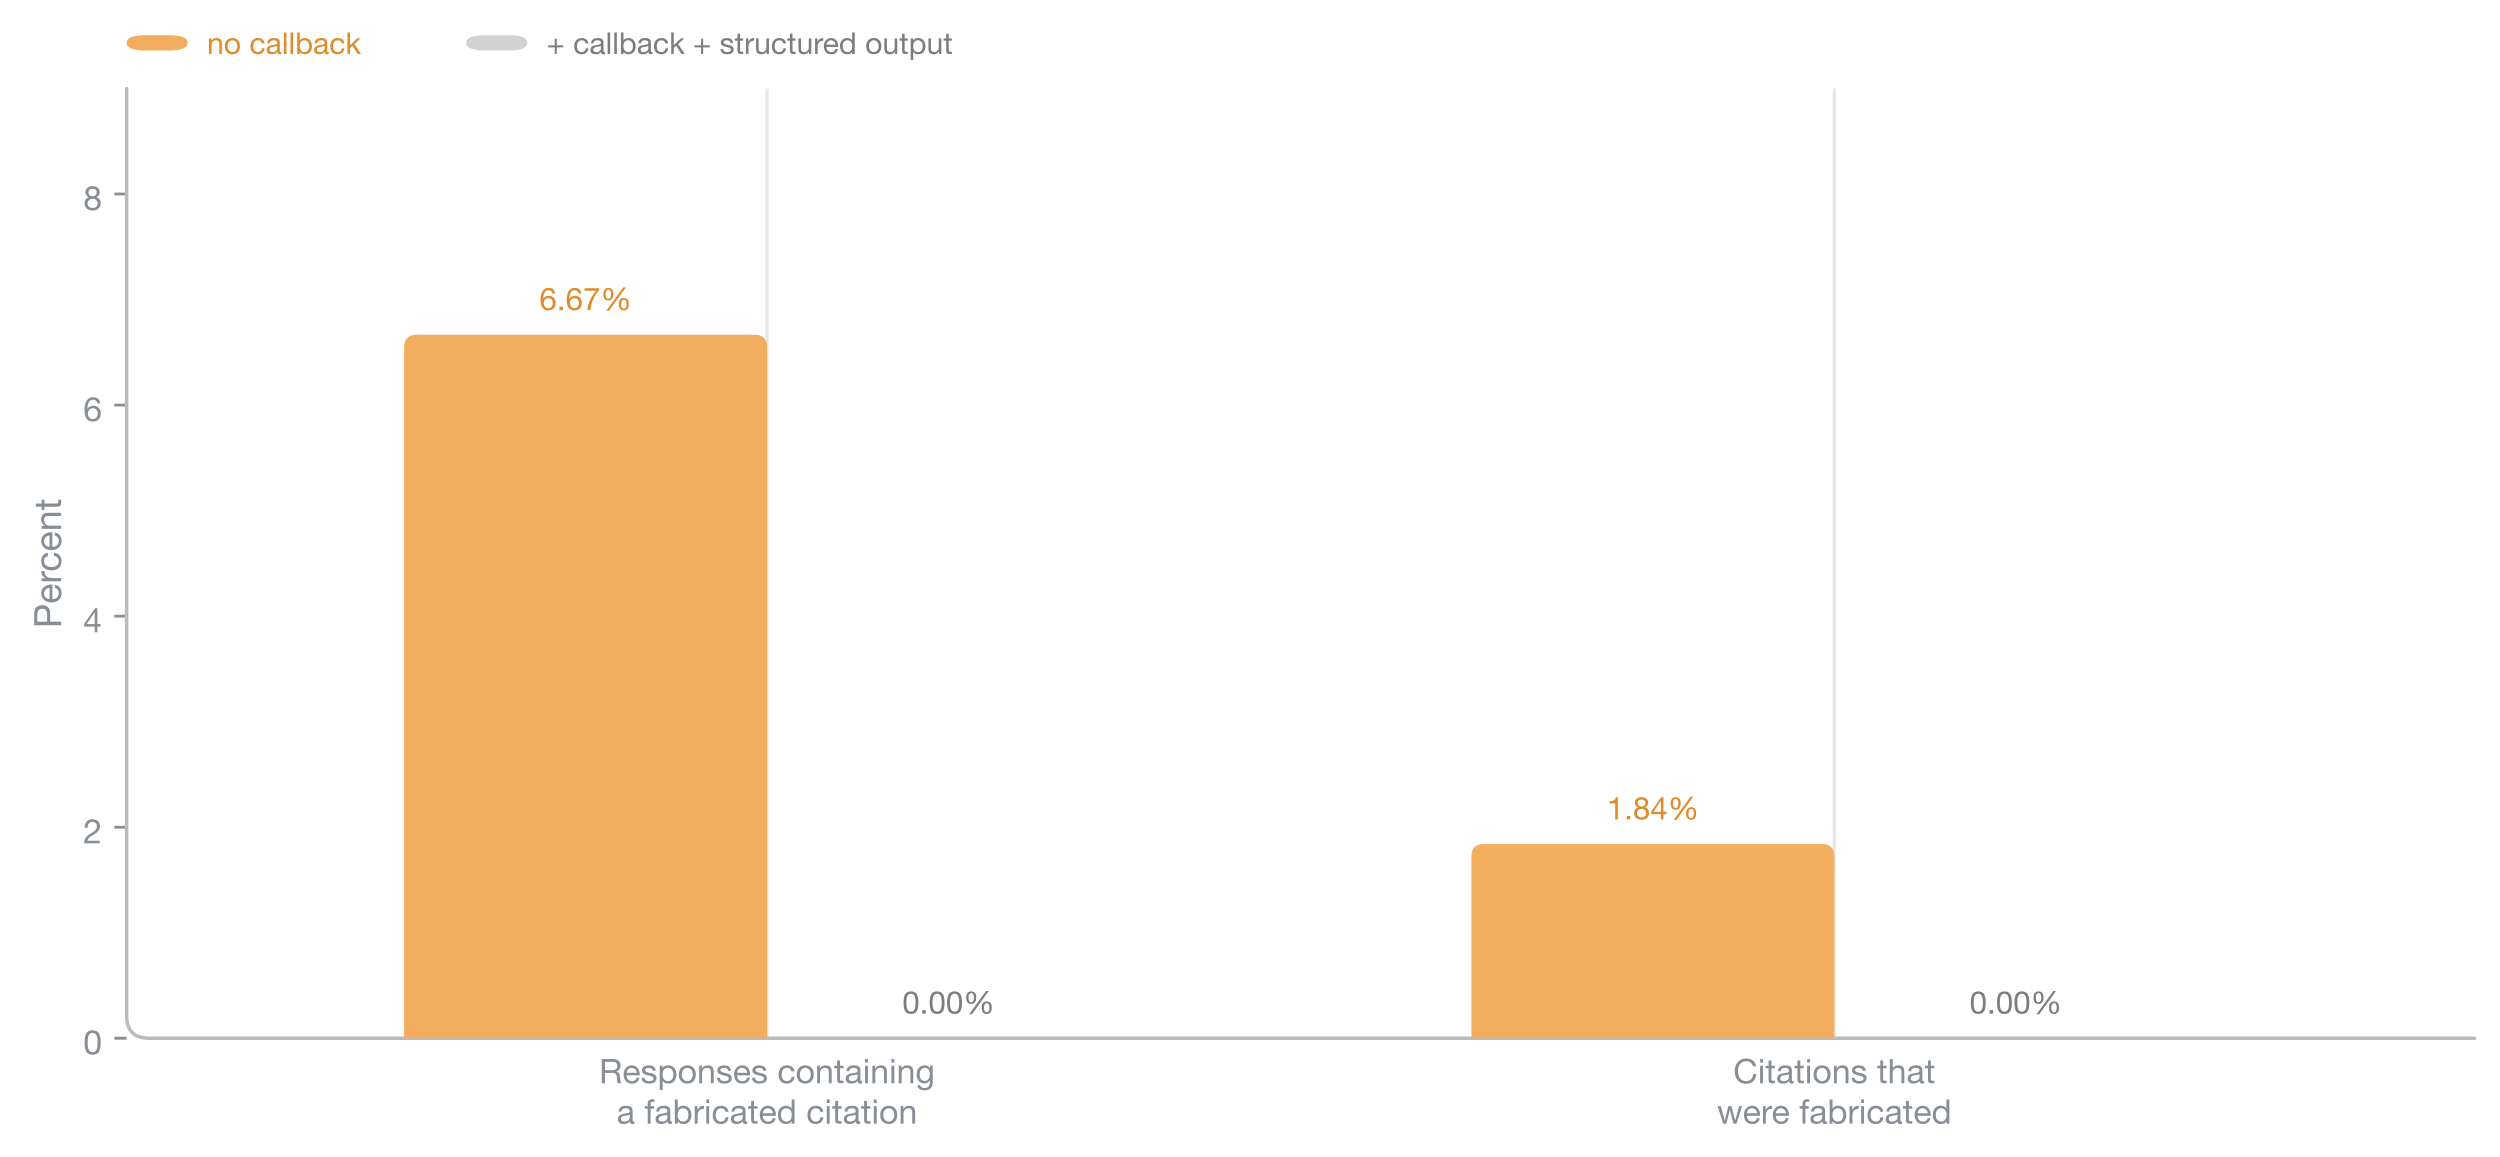
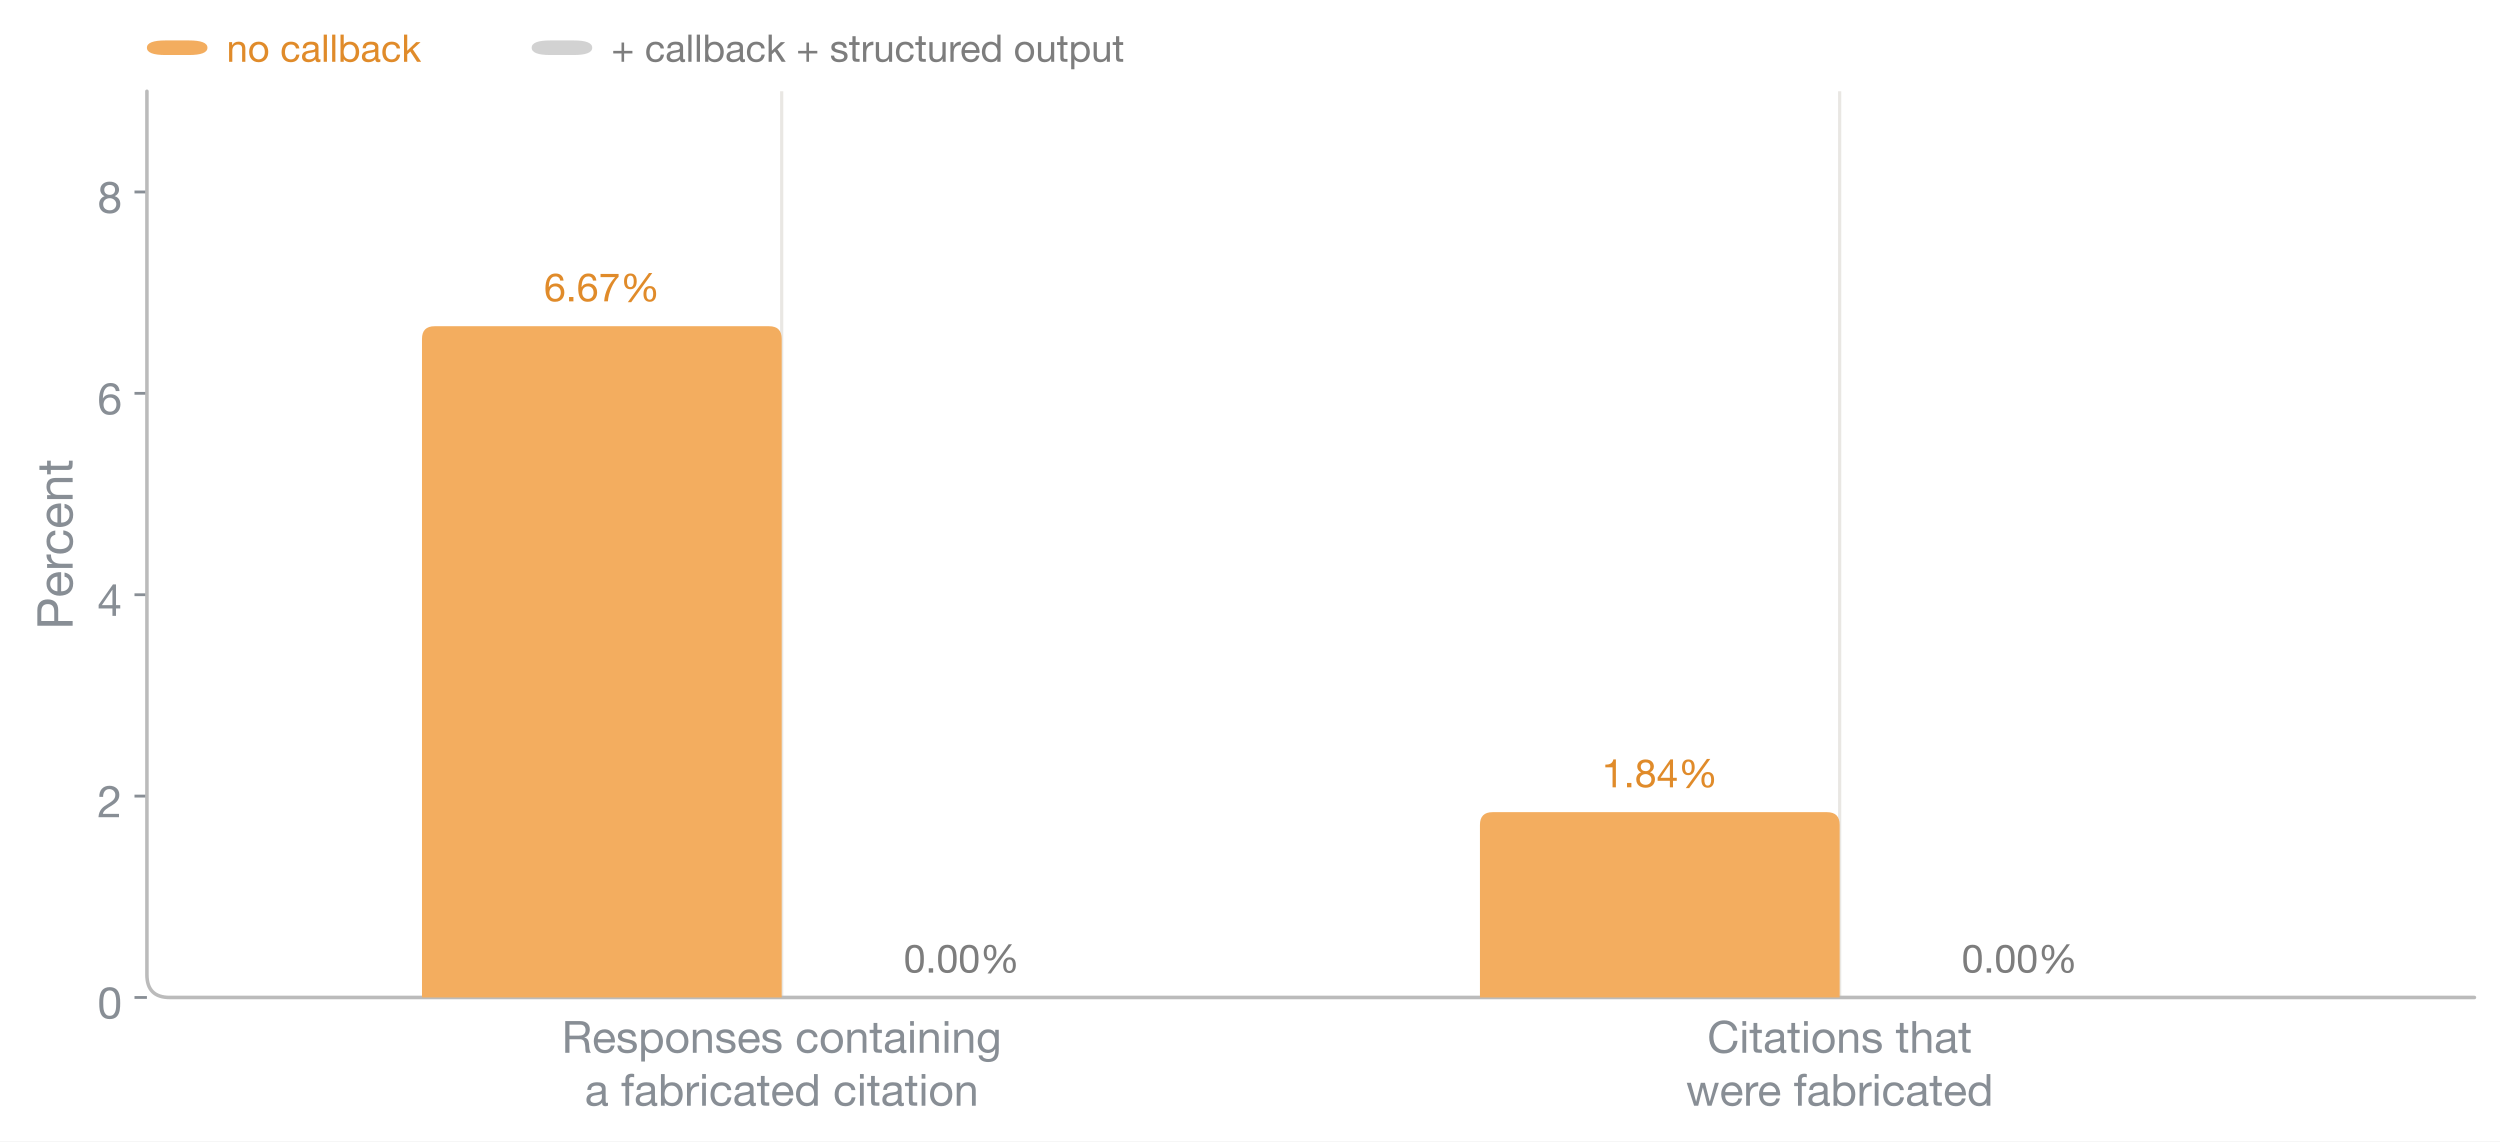
- <svg xmlns="http://www.w3.org/2000/svg" xmlns:xlink="http://www.w3.org/1999/xlink" width="711.578pt" height="329.221pt" viewBox="0 0 711.578 329.221" version="1.1">
+ <svg xmlns="http://www.w3.org/2000/svg" xmlns:xlink="http://www.w3.org/1999/xlink" width="704.064pt" height="321.44pt" viewBox="0 0 704.064 321.44" version="1.1">
  <defs>
    <style type="text/css">*{stroke-linejoin: round; stroke-linecap: butt}</style>
  </defs>
  <g id="figure_1">
    <g id="patch_1">
-       <path d="M 0 329.221  L 711.578 329.221  L 711.578 0  L 0 0  z " style="fill: #ffffff" />
+       <path d="M 0 321.44  L 704.064 321.44  L 704.064 0  L 0 0  z " style="fill: #ffffff" />
    </g>
    <g id="axes_1">
      <g id="patch_2">
-         <path d="M 36.043 295.513  L 704.378 295.513  L 704.378 25.185  L 36.043 25.185  z " style="fill: #ffffff" />
+         <path d="M 41.376 280.915  L 696.864 280.915  L 696.864 25.706  L 41.376 25.706  z " style="fill: #ffffff" />
      </g>
      <g id="matplotlib.axis_1">
        <g id="xtick_1">
          <g id="line2d_1">
-             <path d="M 218.316 295.513  L 218.316 25.185  " clip-path="url(#p9d0239d6a4)" style="fill: none; stroke: #e9e7e3; stroke-width: 0.9; stroke-linecap: square" />
+             <path d="M 220.145 280.915  L 220.145 25.706  " clip-path="url(#p38c1199df5)" style="fill: none; stroke: #e9e7e3; stroke-width: 0.9; stroke-linecap: square" />
          </g>
          <g id="line2d_2" />
          <g id="text_1">
-             <g style="fill: #888e95" transform="translate(170.5403 308.328) scale(0.096429 -0.096429)">
+             <g style="fill: #888e95" transform="translate(158.2137 296.4899) scale(0.125 -0.125)">
              <defs>
                <path id="HelveticaNeue-39" d="M 499 4570  L 499 0  L 1107 0  L 1107 1952  L 2592 1952  Q 2816 1952 2950 1885  Q 3085 1818 3168 1706  Q 3251 1594 3289 1443  Q 3328 1293 3354 1126  Q 3386 960 3392 787  Q 3398 614 3404 464  Q 3411 314 3433 192  Q 3456 70 3520 0  L 4198 0  Q 4102 115 4054 265  Q 4006 416 3980 582  Q 3955 749 3948 921  Q 3942 1094 3930 1261  Q 3910 1427 3875 1580  Q 3840 1734 3766 1859  Q 3693 1984 3568 2073  Q 3443 2163 3245 2202  L 3245 2214  Q 3661 2330 3849 2643  Q 4038 2957 4038 3373  Q 4038 3930 3670 4250  Q 3302 4570 2650 4570  L 499 4570  z M 2374 2464  L 1107 2464  L 1107 4058  L 2618 4058  Q 3046 4058 3238 3840  Q 3430 3622 3430 3277  Q 3430 3027 3344 2870  Q 3258 2714 3114 2621  Q 2970 2528 2778 2496  Q 2586 2464 2374 2464  z " transform="scale(0.015625)" />
                <path id="HelveticaNeue-4c" d="M 2707 1971  L 806 1971  Q 819 2163 889 2332  Q 960 2502 1081 2630  Q 1203 2758 1372 2832  Q 1542 2906 1754 2906  Q 1958 2906 2128 2832  Q 2298 2758 2422 2633  Q 2547 2509 2620 2336  Q 2694 2163 2707 1971  z M 3232 1050  L 2694 1050  Q 2624 723 2403 563  Q 2182 403 1837 403  Q 1568 403 1369 492  Q 1171 582 1043 732  Q 915 883 857 1078  Q 800 1274 806 1491  L 3283 1491  Q 3296 1792 3229 2125  Q 3162 2458 2986 2739  Q 2810 3021 2518 3203  Q 2227 3386 1786 3386  Q 1446 3386 1161 3258  Q 877 3130 669 2899  Q 461 2669 345 2355  Q 230 2042 230 1664  Q 243 1286 342 966  Q 442 646 640 416  Q 838 186 1129 58  Q 1421 -70 1818 -70  Q 2381 -70 2752 211  Q 3123 493 3232 1050  z " transform="scale(0.015625)" />
                <path id="HelveticaNeue-5a" d="M 742 1043  L 198 1043  Q 211 736 326 521  Q 442 307 634 176  Q 826 45 1075 -12  Q 1325 -70 1600 -70  Q 1850 -70 2102 -22  Q 2355 26 2556 147  Q 2758 269 2883 467  Q 3008 666 3008 966  Q 3008 1203 2915 1363  Q 2822 1523 2672 1628  Q 2522 1734 2326 1798  Q 2131 1862 1926 1907  Q 1734 1952 1542 1993  Q 1350 2035 1196 2096  Q 1043 2157 944 2249  Q 845 2342 845 2483  Q 845 2611 909 2691  Q 973 2771 1075 2819  Q 1178 2867 1302 2886  Q 1427 2906 1549 2906  Q 1683 2906 1814 2877  Q 1946 2848 2054 2784  Q 2163 2720 2233 2614  Q 2304 2509 2317 2349  L 2861 2349  Q 2842 2650 2733 2851  Q 2624 3053 2441 3171  Q 2259 3290 2022 3338  Q 1786 3386 1504 3386  Q 1286 3386 1065 3331  Q 845 3277 669 3165  Q 493 3053 381 2873  Q 269 2694 269 2445  Q 269 2125 429 1945  Q 589 1766 829 1667  Q 1069 1568 1350 1513  Q 1632 1459 1872 1392  Q 2112 1325 2272 1216  Q 2432 1107 2432 896  Q 2432 742 2355 643  Q 2278 544 2160 493  Q 2042 442 1901 422  Q 1760 403 1632 403  Q 1466 403 1309 435  Q 1152 467 1027 540  Q 902 614 825 739  Q 749 864 742 1043  z " transform="scale(0.015625)" />
                <path id="HelveticaNeue-57" d="M 429 3309  L 429 -1261  L 973 -1261  L 973 442  L 986 442  Q 1075 294 1206 195  Q 1338 96 1485 38  Q 1632 -19 1782 -44  Q 1933 -70 2054 -70  Q 2432 -70 2717 64  Q 3002 198 3190 432  Q 3379 666 3472 979  Q 3565 1293 3565 1645  Q 3565 1997 3469 2310  Q 3373 2624 3184 2864  Q 2995 3104 2710 3245  Q 2426 3386 2042 3386  Q 1696 3386 1408 3261  Q 1120 3136 986 2861  L 973 2861  L 973 3309  L 429 3309  z M 2989 1683  Q 2989 1440 2937 1209  Q 2886 979 2771 800  Q 2656 621 2467 512  Q 2278 403 1997 403  Q 1715 403 1516 508  Q 1318 614 1193 787  Q 1069 960 1011 1187  Q 954 1414 954 1658  Q 954 1888 1008 2112  Q 1062 2336 1184 2512  Q 1306 2688 1498 2797  Q 1690 2906 1965 2906  Q 2227 2906 2422 2803  Q 2618 2701 2742 2528  Q 2867 2355 2928 2134  Q 2989 1914 2989 1683  z " transform="scale(0.015625)" />
                <path id="HelveticaNeue-56" d="M 806 1651  Q 806 1952 886 2185  Q 966 2419 1107 2579  Q 1248 2739 1437 2822  Q 1626 2906 1837 2906  Q 2048 2906 2237 2822  Q 2426 2739 2566 2579  Q 2707 2419 2787 2185  Q 2867 1952 2867 1651  Q 2867 1350 2787 1116  Q 2707 883 2566 726  Q 2426 570 2237 486  Q 2048 403 1837 403  Q 1626 403 1437 486  Q 1248 570 1107 726  Q 966 883 886 1116  Q 806 1350 806 1651  z M 230 1651  Q 230 1286 332 972  Q 435 659 640 425  Q 845 192 1145 61  Q 1446 -70 1837 -70  Q 2234 -70 2531 61  Q 2829 192 3033 425  Q 3238 659 3340 972  Q 3443 1286 3443 1651  Q 3443 2016 3340 2333  Q 3238 2650 3033 2883  Q 2829 3117 2531 3251  Q 2234 3386 1837 3386  Q 1446 3386 1145 3251  Q 845 3117 640 2883  Q 435 2650 332 2333  Q 230 2016 230 1651  z " transform="scale(0.015625)" />
                <path id="HelveticaNeue-55" d="M 410 3309  L 410 0  L 954 0  L 954 1869  Q 954 2093 1014 2281  Q 1075 2470 1196 2611  Q 1318 2752 1500 2829  Q 1683 2906 1933 2906  Q 2246 2906 2425 2726  Q 2605 2547 2605 2240  L 2605 0  L 3149 0  L 3149 2176  Q 3149 2445 3094 2665  Q 3040 2886 2905 3046  Q 2771 3206 2553 3296  Q 2336 3386 2010 3386  Q 1274 3386 934 2784  L 922 2784  L 922 3309  L 410 3309  z " transform="scale(0.015625)" />
                <path id="HelveticaNeue-3" transform="scale(0.015625)" />
                <path id="HelveticaNeue-4a" d="M 2656 2246  L 3219 2246  Q 3187 2541 3065 2755  Q 2944 2970 2755 3110  Q 2566 3251 2320 3318  Q 2074 3386 1792 3386  Q 1402 3386 1107 3248  Q 813 3110 617 2870  Q 422 2630 326 2307  Q 230 1984 230 1613  Q 230 1242 329 931  Q 429 621 624 397  Q 819 173 1110 51  Q 1402 -70 1779 -70  Q 2413 -70 2781 262  Q 3149 595 3238 1210  L 2682 1210  Q 2630 826 2403 614  Q 2176 403 1773 403  Q 1517 403 1331 505  Q 1146 608 1030 777  Q 915 947 860 1164  Q 806 1382 806 1613  Q 806 1862 857 2096  Q 909 2330 1027 2509  Q 1146 2688 1344 2797  Q 1542 2906 1837 2906  Q 2182 2906 2387 2733  Q 2592 2560 2656 2246  z " transform="scale(0.015625)" />
                <path id="HelveticaNeue-5b" d="M 1165 3309  L 1165 4301  L 621 4301  L 621 3309  L 58 3309  L 58 2829  L 621 2829  L 621 723  Q 621 493 665 352  Q 710 211 803 134  Q 896 58 1046 29  Q 1197 0 1408 0  L 1824 0  L 1824 480  L 1574 480  Q 1446 480 1366 489  Q 1286 499 1241 531  Q 1197 563 1181 620  Q 1165 678 1165 774  L 1165 2829  L 1824 2829  L 1824 3309  L 1165 3309  z " transform="scale(0.015625)" />
                <path id="HelveticaNeue-48" d="M 3341 13  Q 3200 -70 2950 -70  Q 2739 -70 2614 48  Q 2490 166 2490 435  Q 2266 166 1968 48  Q 1670 -70 1325 -70  Q 1101 -70 899 -19  Q 698 32 550 141  Q 403 250 316 426  Q 230 602 230 851  Q 230 1133 326 1312  Q 422 1491 579 1603  Q 736 1715 937 1772  Q 1139 1830 1350 1869  Q 1574 1914 1776 1936  Q 1978 1958 2131 2000  Q 2285 2042 2374 2122  Q 2464 2202 2464 2355  Q 2464 2534 2397 2643  Q 2330 2752 2224 2809  Q 2118 2867 1987 2886  Q 1856 2906 1728 2906  Q 1382 2906 1152 2774  Q 922 2643 902 2278  L 358 2278  Q 371 2586 486 2797  Q 602 3008 794 3139  Q 986 3270 1232 3328  Q 1478 3386 1760 3386  Q 1984 3386 2205 3354  Q 2426 3322 2605 3222  Q 2784 3123 2893 2944  Q 3002 2765 3002 2477  L 3002 774  Q 3002 582 3024 492  Q 3046 403 3174 403  Q 3245 403 3341 435  L 3341 13  z M 2458 1709  Q 2355 1632 2188 1597  Q 2022 1562 1840 1539  Q 1658 1517 1472 1488  Q 1286 1459 1139 1395  Q 992 1331 899 1212  Q 806 1094 806 890  Q 806 755 860 662  Q 915 570 1001 512  Q 1088 454 1203 428  Q 1318 403 1446 403  Q 1715 403 1907 476  Q 2099 550 2220 662  Q 2342 774 2400 905  Q 2458 1037 2458 1152  L 2458 1709  z " transform="scale(0.015625)" />
                <path id="HelveticaNeue-50" d="M 986 3904  L 986 4570  L 442 4570  L 442 3904  L 986 3904  z M 442 3309  L 442 0  L 986 0  L 986 3309  L 442 3309  z " transform="scale(0.015625)" />
                <path id="HelveticaNeue-4e" d="M 3264 282  L 3264 3309  L 2752 3309  L 2752 2835  L 2746 2835  Q 2598 3110 2336 3248  Q 2074 3386 1760 3386  Q 1331 3386 1036 3222  Q 742 3059 563 2806  Q 384 2554 307 2243  Q 230 1933 230 1638  Q 230 1299 323 995  Q 416 691 601 464  Q 787 237 1062 102  Q 1338 -32 1709 -32  Q 2029 -32 2313 112  Q 2598 256 2739 563  L 2752 563  L 2752 346  Q 2752 70 2697 -160  Q 2643 -390 2521 -553  Q 2400 -717 2214 -809  Q 2029 -902 1760 -902  Q 1626 -902 1478 -873  Q 1331 -845 1206 -781  Q 1082 -717 995 -614  Q 909 -512 902 -365  L 358 -365  Q 371 -634 499 -819  Q 627 -1005 822 -1120  Q 1018 -1235 1258 -1286  Q 1498 -1338 1728 -1338  Q 2522 -1338 2893 -934  Q 3264 -531 3264 282  z M 1741 442  Q 1472 442 1293 554  Q 1114 666 1005 848  Q 896 1030 851 1254  Q 806 1478 806 1702  Q 806 1939 860 2156  Q 915 2374 1033 2540  Q 1152 2707 1337 2806  Q 1523 2906 1786 2906  Q 2042 2906 2221 2803  Q 2400 2701 2512 2531  Q 2624 2362 2675 2150  Q 2726 1939 2726 1722  Q 2726 1491 2672 1260  Q 2618 1030 2502 848  Q 2387 666 2198 554  Q 2010 442 1741 442  z " transform="scale(0.015625)" />
              </defs>
              <use xlink:href="#HelveticaNeue-39" />
              <use xlink:href="#HelveticaNeue-4c" transform="translate(68.5 0)" />
              <use xlink:href="#HelveticaNeue-5a" transform="translate(122.2031 0)" />
              <use xlink:href="#HelveticaNeue-57" transform="translate(172.2031 0)" />
              <use xlink:href="#HelveticaNeue-56" transform="translate(231.5 0)" />
              <use xlink:href="#HelveticaNeue-55" transform="translate(288.9062 0)" />
              <use xlink:href="#HelveticaNeue-5a" transform="translate(344.5 0)" />
              <use xlink:href="#HelveticaNeue-4c" transform="translate(394.5 0)" />
              <use xlink:href="#HelveticaNeue-5a" transform="translate(448.2031 0)" />
              <use xlink:href="#HelveticaNeue-3" transform="translate(498.2031 0)" />
              <use xlink:href="#HelveticaNeue-4a" transform="translate(526 0)" />
              <use xlink:href="#HelveticaNeue-56" transform="translate(579.7031 0)" />
              <use xlink:href="#HelveticaNeue-55" transform="translate(637.1094 0)" />
              <use xlink:href="#HelveticaNeue-5b" transform="translate(692.7031 0)" />
              <use xlink:href="#HelveticaNeue-48" transform="translate(724.2031 0)" />
              <use xlink:href="#HelveticaNeue-50" transform="translate(777.9062 0)" />
              <use xlink:href="#HelveticaNeue-55" transform="translate(800.1094 0)" />
              <use xlink:href="#HelveticaNeue-50" transform="translate(855.7031 0)" />
              <use xlink:href="#HelveticaNeue-55" transform="translate(877.9062 0)" />
              <use xlink:href="#HelveticaNeue-4e" transform="translate(933.5 0)" />
            </g>
-             <g style="fill: #888e95" transform="translate(175.5448 319.8319) scale(0.096429 -0.096429)">
+             <g style="fill: #888e95" transform="translate(164.701 311.4024) scale(0.125 -0.125)">
              <defs>
                <path id="HelveticaNeue-4d" d="M 634 2829  L 634 0  L 1178 0  L 1178 2829  L 1818 2829  L 1818 3309  L 1178 3309  L 1178 3770  Q 1178 3987 1286 4064  Q 1395 4141 1594 4141  Q 1664 4141 1747 4131  Q 1830 4122 1901 4096  L 1901 4570  Q 1824 4595 1725 4608  Q 1626 4621 1549 4621  Q 1101 4621 867 4413  Q 634 4205 634 3802  L 634 3309  L 77 3309  L 77 2829  L 634 2829  z " transform="scale(0.015625)" />
                <path id="HelveticaNeue-49" d="M 429 4570  L 429 0  L 973 0  L 973 442  L 986 442  Q 1075 294 1206 195  Q 1338 96 1485 38  Q 1632 -19 1782 -44  Q 1933 -70 2054 -70  Q 2432 -70 2717 64  Q 3002 198 3190 432  Q 3379 666 3472 979  Q 3565 1293 3565 1645  Q 3565 1997 3469 2310  Q 3373 2624 3184 2864  Q 2995 3104 2710 3245  Q 2426 3386 2042 3386  Q 1696 3386 1408 3261  Q 1120 3136 986 2861  L 973 2861  L 973 4570  L 429 4570  z M 2989 1683  Q 2989 1440 2937 1209  Q 2886 979 2771 800  Q 2656 621 2467 512  Q 2278 403 1997 403  Q 1715 403 1516 508  Q 1318 614 1193 787  Q 1069 960 1011 1187  Q 954 1414 954 1658  Q 954 1888 1008 2112  Q 1062 2336 1184 2512  Q 1306 2688 1498 2797  Q 1690 2906 1965 2906  Q 2227 2906 2422 2803  Q 2618 2701 2742 2528  Q 2867 2355 2928 2134  Q 2989 1914 2989 1683  z " transform="scale(0.015625)" />
                <path id="HelveticaNeue-59" d="M 390 3309  L 390 0  L 934 0  L 934 1472  Q 934 1792 998 2038  Q 1062 2285 1203 2457  Q 1344 2630 1574 2720  Q 1805 2810 2131 2810  L 2131 3386  Q 1690 3398 1402 3206  Q 1114 3014 915 2611  L 902 2611  L 902 3309  L 390 3309  z " transform="scale(0.015625)" />
                <path id="HelveticaNeue-4b" d="M 806 1626  Q 806 1869 857 2099  Q 909 2330 1024 2509  Q 1139 2688 1331 2797  Q 1523 2906 1798 2906  Q 2080 2906 2278 2800  Q 2477 2694 2601 2521  Q 2726 2349 2784 2121  Q 2842 1894 2842 1651  Q 2842 1421 2787 1197  Q 2733 973 2611 797  Q 2490 621 2298 512  Q 2106 403 1830 403  Q 1568 403 1373 505  Q 1178 608 1053 781  Q 928 954 867 1174  Q 806 1395 806 1626  z M 3366 0  L 3366 4570  L 2822 4570  L 2822 2867  L 2810 2867  Q 2720 3014 2589 3113  Q 2458 3213 2310 3273  Q 2163 3334 2016 3360  Q 1869 3386 1741 3386  Q 1363 3386 1078 3248  Q 794 3110 605 2876  Q 416 2643 323 2329  Q 230 2016 230 1664  Q 230 1312 326 998  Q 422 685 611 448  Q 800 211 1085 70  Q 1370 -70 1754 -70  Q 2099 -70 2387 51  Q 2675 173 2810 448  L 2822 448  L 2822 0  L 3366 0  z " transform="scale(0.015625)" />
              </defs>
              <use xlink:href="#HelveticaNeue-48" />
              <use xlink:href="#HelveticaNeue-3" transform="translate(53.70312 0)" />
              <use xlink:href="#HelveticaNeue-4d" transform="translate(81.5 0)" />
              <use xlink:href="#HelveticaNeue-48" transform="translate(111.0938 0)" />
              <use xlink:href="#HelveticaNeue-49" transform="translate(164.7969 0)" />
              <use xlink:href="#HelveticaNeue-59" transform="translate(224.0938 0)" />
              <use xlink:href="#HelveticaNeue-50" transform="translate(257.3906 0)" />
              <use xlink:href="#HelveticaNeue-4a" transform="translate(279.5938 0)" />
              <use xlink:href="#HelveticaNeue-48" transform="translate(333.2969 0)" />
              <use xlink:href="#HelveticaNeue-5b" transform="translate(387 0)" />
              <use xlink:href="#HelveticaNeue-4c" transform="translate(418.5 0)" />
              <use xlink:href="#HelveticaNeue-4b" transform="translate(472.2031 0)" />
              <use xlink:href="#HelveticaNeue-3" transform="translate(531.5 0)" />
              <use xlink:href="#HelveticaNeue-4a" transform="translate(559.2969 0)" />
              <use xlink:href="#HelveticaNeue-50" transform="translate(613 0)" />
              <use xlink:href="#HelveticaNeue-5b" transform="translate(635.2031 0)" />
              <use xlink:href="#HelveticaNeue-48" transform="translate(666.7031 0)" />
              <use xlink:href="#HelveticaNeue-5b" transform="translate(720.4062 0)" />
              <use xlink:href="#HelveticaNeue-50" transform="translate(751.9062 0)" />
              <use xlink:href="#HelveticaNeue-56" transform="translate(774.1094 0)" />
              <use xlink:href="#HelveticaNeue-55" transform="translate(831.5156 0)" />
            </g>
          </g>
        </g>
        <g id="xtick_2">
          <g id="line2d_3">
-             <path d="M 522.105 295.513  L 522.105 25.185  " clip-path="url(#p9d0239d6a4)" style="fill: none; stroke: #e9e7e3; stroke-width: 0.9; stroke-linecap: square" />
+             <path d="M 518.094 280.915  L 518.094 25.706  " clip-path="url(#p38c1199df5)" style="fill: none; stroke: #e9e7e3; stroke-width: 0.9; stroke-linecap: square" />
          </g>
          <g id="line2d_4" />
          <g id="text_2">
-             <g style="fill: #888e95" transform="translate(493.3495 308.328) scale(0.096429 -0.096429)">
+             <g style="fill: #888e95" transform="translate(480.8188 296.4899) scale(0.125 -0.125)">
              <defs>
                <path id="HelveticaNeue-2a" d="M 3712 3194  L 4320 3194  Q 4269 3558 4102 3836  Q 3936 4115 3686 4300  Q 3437 4486 3117 4582  Q 2797 4678 2438 4678  Q 1914 4678 1507 4489  Q 1101 4301 829 3974  Q 557 3648 416 3209  Q 275 2771 275 2272  Q 275 1773 406 1337  Q 538 902 800 582  Q 1062 262 1459 80  Q 1856 -102 2387 -102  Q 3264 -102 3769 378  Q 4275 858 4365 1722  L 3757 1722  Q 3738 1440 3642 1197  Q 3546 954 3376 778  Q 3206 602 2972 502  Q 2739 403 2438 403  Q 2029 403 1734 556  Q 1440 710 1251 969  Q 1062 1229 972 1577  Q 883 1926 883 2317  Q 883 2675 972 3008  Q 1062 3341 1251 3600  Q 1440 3859 1731 4012  Q 2022 4166 2432 4166  Q 2912 4166 3261 3923  Q 3610 3680 3712 3194  z " transform="scale(0.015625)" />
                <path id="HelveticaNeue-4f" d="M 410 4570  L 410 0  L 954 0  L 954 1869  Q 954 2093 1014 2281  Q 1075 2470 1196 2611  Q 1318 2752 1500 2829  Q 1683 2906 1933 2906  Q 2246 2906 2425 2726  Q 2605 2547 2605 2240  L 2605 0  L 3149 0  L 3149 2176  Q 3149 2445 3094 2665  Q 3040 2886 2905 3046  Q 2771 3206 2553 3296  Q 2336 3386 2010 3386  Q 1862 3386 1705 3354  Q 1549 3322 1405 3254  Q 1261 3187 1145 3081  Q 1030 2976 966 2822  L 954 2822  L 954 4570  L 410 4570  z " transform="scale(0.015625)" />
              </defs>
              <use xlink:href="#HelveticaNeue-2a" />
              <use xlink:href="#HelveticaNeue-50" transform="translate(72.20312 0)" />
              <use xlink:href="#HelveticaNeue-5b" transform="translate(94.40625 0)" />
              <use xlink:href="#HelveticaNeue-48" transform="translate(125.9062 0)" />
              <use xlink:href="#HelveticaNeue-5b" transform="translate(179.6094 0)" />
              <use xlink:href="#HelveticaNeue-50" transform="translate(211.1094 0)" />
              <use xlink:href="#HelveticaNeue-56" transform="translate(233.3125 0)" />
              <use xlink:href="#HelveticaNeue-55" transform="translate(290.7188 0)" />
              <use xlink:href="#HelveticaNeue-5a" transform="translate(346.3125 0)" />
              <use xlink:href="#HelveticaNeue-3" transform="translate(396.3125 0)" />
              <use xlink:href="#HelveticaNeue-5b" transform="translate(424.1094 0)" />
              <use xlink:href="#HelveticaNeue-4f" transform="translate(455.6094 0)" />
              <use xlink:href="#HelveticaNeue-48" transform="translate(511.2031 0)" />
              <use xlink:href="#HelveticaNeue-5b" transform="translate(564.9062 0)" />
            </g>
-             <g style="fill: #888e95" transform="translate(488.7164 319.8319) scale(0.096429 -0.096429)">
+             <g style="fill: #888e95" transform="translate(474.8129 311.4024) scale(0.125 -0.125)">
              <defs>
                <path id="HelveticaNeue-5e" d="M 3686 0  L 4742 3309  L 4179 3309  L 3437 602  L 3424 602  L 2733 3309  L 2138 3309  L 1472 602  L 1459 602  L 710 3309  L 109 3309  L 1171 0  L 1760 0  L 2426 2630  L 2438 2630  L 3110 0  L 3686 0  z " transform="scale(0.015625)" />
              </defs>
              <use xlink:href="#HelveticaNeue-5e" />
              <use xlink:href="#HelveticaNeue-4c" transform="translate(75.79688 0)" />
              <use xlink:href="#HelveticaNeue-59" transform="translate(129.5 0)" />
              <use xlink:href="#HelveticaNeue-4c" transform="translate(161 0)" />
              <use xlink:href="#HelveticaNeue-3" transform="translate(214.7031 0)" />
              <use xlink:href="#HelveticaNeue-4d" transform="translate(242.5 0)" />
              <use xlink:href="#HelveticaNeue-48" transform="translate(272.0938 0)" />
              <use xlink:href="#HelveticaNeue-49" transform="translate(325.7969 0)" />
              <use xlink:href="#HelveticaNeue-59" transform="translate(385.0938 0)" />
              <use xlink:href="#HelveticaNeue-50" transform="translate(418.3906 0)" />
              <use xlink:href="#HelveticaNeue-4a" transform="translate(440.5938 0)" />
              <use xlink:href="#HelveticaNeue-48" transform="translate(494.2969 0)" />
              <use xlink:href="#HelveticaNeue-5b" transform="translate(548 0)" />
              <use xlink:href="#HelveticaNeue-4c" transform="translate(579.5 0)" />
              <use xlink:href="#HelveticaNeue-4b" transform="translate(633.2031 0)" />
            </g>
          </g>
        </g>
      </g>
      <g id="matplotlib.axis_2">
        <g id="ytick_1">
          <g id="line2d_5">
            <defs>
-               <path id="m254dd03902" d="M 0 0  L -3.5 0  " style="stroke: #888e95; stroke-width: 0.8" />
+               <path id="m4cc094e9b5" d="M 0 0  L -3.5 0  " style="stroke: #888e95; stroke-width: 0.8" />
            </defs>
            <g>
-               <use xlink:href="#m254dd03902" x="36.043" y="295.513" style="fill: #888e95; stroke: #888e95; stroke-width: 0.8" />
+               <use xlink:href="#m4cc094e9b5" x="41.376" y="280.915" style="fill: #888e95; stroke: #888e95; stroke-width: 0.8" />
            </g>
          </g>
          <g id="text_3">
-             <g style="fill: #888e95" transform="translate(23.68214 300.103) scale(0.096429 -0.096429)">
+             <g style="fill: #888e95" transform="translate(27.42679 286.8649) scale(0.125 -0.125)">
              <defs>
                <path id="HelveticaNeue-17" d="M 845 2234  Q 845 2400 848 2601  Q 851 2803 880 3004  Q 909 3206 963 3398  Q 1018 3590 1123 3734  Q 1229 3878 1389 3968  Q 1549 4058 1779 4058  Q 2010 4058 2170 3968  Q 2330 3878 2435 3734  Q 2541 3590 2595 3398  Q 2650 3206 2678 3004  Q 2707 2803 2710 2601  Q 2714 2400 2714 2234  Q 2714 1978 2698 1661  Q 2682 1344 2595 1065  Q 2509 787 2317 595  Q 2125 403 1779 403  Q 1434 403 1242 595  Q 1050 787 963 1065  Q 877 1344 861 1661  Q 845 1978 845 2234  z M 269 2227  Q 269 1978 281 1709  Q 294 1440 345 1184  Q 397 928 493 701  Q 589 474 755 301  Q 922 128 1174 29  Q 1427 -70 1779 -70  Q 2138 -70 2387 29  Q 2637 128 2803 301  Q 2970 474 3066 701  Q 3162 928 3213 1184  Q 3264 1440 3277 1709  Q 3290 1978 3290 2227  Q 3290 2477 3277 2745  Q 3264 3014 3213 3270  Q 3162 3526 3066 3756  Q 2970 3987 2803 4160  Q 2637 4333 2384 4435  Q 2131 4538 1779 4538  Q 1427 4538 1174 4435  Q 922 4333 755 4160  Q 589 3987 493 3756  Q 397 3526 345 3270  Q 294 3014 281 2745  Q 269 2477 269 2227  z " transform="scale(0.015625)" />
              </defs>
              <use xlink:href="#HelveticaNeue-17" />
            </g>
          </g>
        </g>
        <g id="ytick_2">
          <g id="line2d_6">
            <g>
-               <use xlink:href="#m254dd03902" x="36.043" y="235.44" style="fill: #888e95; stroke: #888e95; stroke-width: 0.8" />
+               <use xlink:href="#m4cc094e9b5" x="41.376" y="224.202" style="fill: #888e95; stroke: #888e95; stroke-width: 0.8" />
            </g>
          </g>
          <g id="text_4">
-             <g style="fill: #888e95" transform="translate(23.68214 240.03) scale(0.096429 -0.096429)">
+             <g style="fill: #888e95" transform="translate(27.42679 230.1519) scale(0.125 -0.125)">
              <defs>
                <path id="HelveticaNeue-19" d="M 282 2931  L 826 2931  Q 819 3136 867 3337  Q 915 3539 1024 3699  Q 1133 3859 1302 3958  Q 1472 4058 1709 4058  Q 1888 4058 2048 4000  Q 2208 3942 2326 3833  Q 2445 3725 2515 3574  Q 2586 3424 2586 3238  Q 2586 3002 2512 2822  Q 2438 2643 2294 2489  Q 2150 2336 1932 2185  Q 1715 2035 1427 1856  Q 1190 1715 972 1555  Q 755 1395 582 1184  Q 410 973 298 688  Q 186 403 154 0  L 3117 0  L 3117 480  L 787 480  Q 826 691 950 854  Q 1075 1018 1251 1158  Q 1427 1299 1638 1424  Q 1850 1549 2061 1677  Q 2272 1811 2470 1958  Q 2669 2106 2822 2288  Q 2976 2470 3069 2700  Q 3162 2931 3162 3232  Q 3162 3552 3050 3795  Q 2938 4038 2746 4201  Q 2554 4365 2294 4451  Q 2035 4538 1741 4538  Q 1382 4538 1100 4416  Q 819 4294 630 4080  Q 442 3866 352 3571  Q 262 3277 282 2931  z " transform="scale(0.015625)" />
              </defs>
              <use xlink:href="#HelveticaNeue-19" />
            </g>
          </g>
        </g>
        <g id="ytick_3">
          <g id="line2d_7">
            <g>
-               <use xlink:href="#m254dd03902" x="36.043" y="175.367" style="fill: #888e95; stroke: #888e95; stroke-width: 0.8" />
+               <use xlink:href="#m4cc094e9b5" x="41.376" y="167.489" style="fill: #888e95; stroke: #888e95; stroke-width: 0.8" />
            </g>
          </g>
          <g id="text_5">
-             <g style="fill: #888e95" transform="translate(23.68214 179.9571) scale(0.096429 -0.096429)">
+             <g style="fill: #888e95" transform="translate(27.42679 173.4389) scale(0.125 -0.125)">
              <defs>
                <path id="HelveticaNeue-1b" d="M 2170 1542  L 646 1542  L 2157 3763  L 2170 3763  L 2170 1542  z M 2682 1542  L 2682 4538  L 2246 4538  L 179 1587  L 179 1062  L 2170 1062  L 2170 0  L 2682 0  L 2682 1062  L 3296 1062  L 3296 1542  L 2682 1542  z " transform="scale(0.015625)" />
              </defs>
              <use xlink:href="#HelveticaNeue-1b" />
            </g>
          </g>
        </g>
        <g id="ytick_4">
          <g id="line2d_8">
            <g>
-               <use xlink:href="#m254dd03902" x="36.043" y="115.294" style="fill: #888e95; stroke: #888e95; stroke-width: 0.8" />
+               <use xlink:href="#m4cc094e9b5" x="41.376" y="110.776" style="fill: #888e95; stroke: #888e95; stroke-width: 0.8" />
            </g>
          </g>
          <g id="text_6">
-             <g style="fill: #888e95" transform="translate(23.68214 119.8842) scale(0.096429 -0.096429)">
+             <g style="fill: #888e95" transform="translate(27.42679 116.7259) scale(0.125 -0.125)">
              <defs>
                <path id="HelveticaNeue-1d" d="M 2650 3379  L 3194 3379  Q 3142 3942 2809 4240  Q 2477 4538 1914 4538  Q 1427 4538 1107 4333  Q 787 4128 595 3789  Q 403 3450 323 3011  Q 243 2573 243 2106  Q 243 1747 297 1363  Q 352 979 518 659  Q 685 339 992 134  Q 1299 -70 1805 -70  Q 2234 -70 2525 74  Q 2816 218 2992 438  Q 3168 659 3245 928  Q 3322 1197 3322 1446  Q 3322 1760 3226 2029  Q 3130 2298 2954 2496  Q 2778 2694 2518 2806  Q 2259 2918 1933 2918  Q 1562 2918 1277 2777  Q 992 2637 800 2323  L 787 2336  Q 794 2598 838 2899  Q 883 3200 1001 3459  Q 1120 3718 1331 3888  Q 1542 4058 1888 4058  Q 2214 4058 2412 3872  Q 2611 3686 2650 3379  z M 1830 2438  Q 2061 2438 2233 2355  Q 2406 2272 2521 2134  Q 2637 1997 2691 1808  Q 2746 1619 2746 1408  Q 2746 1210 2685 1027  Q 2624 845 2509 704  Q 2394 563 2224 483  Q 2054 403 1830 403  Q 1606 403 1430 483  Q 1254 563 1136 697  Q 1018 832 954 1017  Q 890 1203 890 1414  Q 890 1626 950 1814  Q 1011 2003 1132 2140  Q 1254 2278 1427 2358  Q 1600 2438 1830 2438  z " transform="scale(0.015625)" />
              </defs>
              <use xlink:href="#HelveticaNeue-1d" />
            </g>
          </g>
        </g>
        <g id="ytick_5">
          <g id="line2d_9">
            <g>
-               <use xlink:href="#m254dd03902" x="36.043" y="55.221" style="fill: #888e95; stroke: #888e95; stroke-width: 0.8" />
+               <use xlink:href="#m4cc094e9b5" x="41.376" y="54.063" style="fill: #888e95; stroke: #888e95; stroke-width: 0.8" />
            </g>
          </g>
          <g id="text_7">
-             <g style="fill: #888e95" transform="translate(23.68214 59.81128) scale(0.096429 -0.096429)">
+             <g style="fill: #888e95" transform="translate(27.42679 60.01289) scale(0.125 -0.125)">
              <defs>
                <path id="HelveticaNeue-1f" d="M 992 3360  Q 992 3533 1056 3661  Q 1120 3789 1225 3878  Q 1331 3968 1478 4013  Q 1626 4058 1786 4058  Q 2118 4058 2332 3882  Q 2547 3706 2547 3360  Q 2547 3014 2336 2822  Q 2125 2630 1798 2630  Q 1632 2630 1485 2675  Q 1338 2720 1229 2809  Q 1120 2899 1056 3036  Q 992 3174 992 3360  z M 416 3379  Q 416 3072 589 2813  Q 762 2554 1050 2438  Q 666 2304 461 2006  Q 256 1709 256 1306  Q 256 960 374 701  Q 493 442 701 269  Q 909 96 1190 13  Q 1472 -70 1798 -70  Q 2112 -70 2387 19  Q 2662 109 2864 285  Q 3066 461 3184 717  Q 3302 973 3302 1306  Q 3302 1728 3104 2019  Q 2906 2310 2496 2438  Q 2784 2566 2953 2819  Q 3123 3072 3123 3379  Q 3123 3597 3046 3805  Q 2970 4013 2806 4176  Q 2643 4339 2380 4438  Q 2118 4538 1747 4538  Q 1485 4538 1245 4461  Q 1005 4384 819 4237  Q 634 4090 525 3875  Q 416 3661 416 3379  z M 832 1280  Q 832 1478 905 1638  Q 979 1798 1110 1913  Q 1242 2029 1418 2089  Q 1594 2150 1792 2150  Q 1984 2150 2153 2083  Q 2323 2016 2451 1901  Q 2579 1786 2652 1629  Q 2726 1472 2726 1286  Q 2726 1094 2659 934  Q 2592 774 2467 656  Q 2342 538 2172 470  Q 2003 403 1798 403  Q 1376 403 1104 636  Q 832 870 832 1280  z " transform="scale(0.015625)" />
              </defs>
              <use xlink:href="#HelveticaNeue-1f" />
            </g>
          </g>
        </g>
        <g id="text_8">
-           <g style="fill: #888e95" transform="translate(17.4 178.8042) rotate(-90) scale(0.107143 -0.107143)">
+           <g style="fill: #888e95" transform="translate(20.46 177.3026) rotate(-90) scale(0.139286 -0.139286)">
            <defs>
              <path id="HelveticaNeue-37" d="M 1107 2381  L 1107 4058  L 2298 4058  Q 2816 4058 3056 3843  Q 3296 3629 3296 3219  Q 3296 2810 3056 2592  Q 2816 2374 2298 2381  L 1107 2381  z M 499 4570  L 499 0  L 1107 0  L 1107 1869  L 2502 1869  Q 3194 1862 3549 2220  Q 3904 2579 3904 3219  Q 3904 3859 3549 4214  Q 3194 4570 2502 4570  L 499 4570  z " transform="scale(0.015625)" />
            </defs>
            <use xlink:href="#HelveticaNeue-37" />
            <use xlink:href="#HelveticaNeue-4c" transform="translate(64.79688 0)" />
            <use xlink:href="#HelveticaNeue-59" transform="translate(118.5 0)" />
            <use xlink:href="#HelveticaNeue-4a" transform="translate(150 0)" />
            <use xlink:href="#HelveticaNeue-4c" transform="translate(203.7031 0)" />
            <use xlink:href="#HelveticaNeue-55" transform="translate(257.4062 0)" />
            <use xlink:href="#HelveticaNeue-5b" transform="translate(313 0)" />
          </g>
        </g>
      </g>
      <g id="patch_3">
-         <path d="M 36.043 25.185  L 36.043 289.084  Q 36.043 295.513 42.472 295.513  L 704.378 295.513  " style="fill: none; stroke: #bbbbbb; stroke-linecap: round" />
+         <path d="M 41.376 25.706  L 41.376 274.486  Q 41.376 280.915 47.805 280.915  L 696.864 280.915  " style="fill: none; stroke: #bbbbbb; stroke-linecap: round" />
      </g>
      <g id="patch_4">
-         <path d="M 115.028 295.513  L 115.028 98.841  Q 115.028 95.27 118.599 95.27  L 214.745 95.27  Q 218.316 95.27 218.316 98.841  L 218.316 295.513  z " clip-path="url(#p9d0239d6a4)" style="fill: #f3ad5f" />
+         <path d="M 118.843 280.915  L 118.843 95.443  Q 118.843 91.872 122.414 91.872  L 216.574 91.872  Q 220.145 91.872 220.145 95.443  L 220.145 280.915  z " clip-path="url(#p38c1199df5)" style="fill: #f3ad5f" />
      </g>
      <g id="patch_5">
-         <path d="M 418.817 295.513  L 418.817 243.803  Q 418.817 240.231 422.388 240.231  L 518.533 240.231  Q 522.105 240.231 522.105 243.803  L 522.105 295.513  z " clip-path="url(#p9d0239d6a4)" style="fill: #f3ad5f" />
+         <path d="M 416.792 280.915  L 416.792 232.296  Q 416.792 228.725 420.363 228.725  L 514.523 228.725  Q 518.094 228.725 518.094 232.296  L 518.094 280.915  z " clip-path="url(#p38c1199df5)" style="fill: #f3ad5f" />
      </g>
      <g id="text_9">
-         <g style="fill: #e08b2a" transform="translate(153.5213 88.2699) scale(0.089286 -0.089286)">
+         <g style="fill: #e08b2a" transform="translate(153.187 84.87155) scale(0.110714 -0.110714)">
          <defs>
            <path id="HelveticaNeue-15" d="M 531 710  L 531 0  L 1242 0  L 1242 710  L 531 710  z " transform="scale(0.015625)" />
            <path id="HelveticaNeue-1e" d="M 3258 3994  L 3258 4461  L 320 4461  L 320 3949  L 2701 3949  Q 2342 3571 2032 3123  Q 1722 2675 1485 2172  Q 1248 1670 1097 1123  Q 947 576 909 0  L 1517 0  Q 1549 531 1696 1094  Q 1843 1658 2076 2189  Q 2310 2720 2611 3187  Q 2912 3654 3258 3994  z " transform="scale(0.015625)" />
            <path id="HelveticaNeue-c" d="M 1069 3251  Q 1069 3398 1088 3561  Q 1107 3725 1168 3862  Q 1229 4000 1337 4093  Q 1446 4186 1626 4186  Q 1811 4186 1916 4093  Q 2022 4000 2080 3862  Q 2138 3725 2154 3561  Q 2170 3398 2170 3258  Q 2170 3110 2150 2944  Q 2131 2778 2070 2640  Q 2010 2502 1901 2412  Q 1792 2323 1606 2323  Q 1427 2323 1321 2416  Q 1216 2509 1158 2646  Q 1101 2784 1085 2947  Q 1069 3110 1069 3251  z M 589 3238  Q 589 2976 643 2745  Q 698 2515 819 2342  Q 941 2170 1139 2070  Q 1338 1971 1626 1971  Q 1907 1971 2099 2080  Q 2291 2189 2416 2365  Q 2541 2541 2595 2774  Q 2650 3008 2650 3258  Q 2650 3520 2602 3753  Q 2554 3987 2435 4160  Q 2317 4333 2121 4435  Q 1926 4538 1626 4538  Q 1331 4538 1132 4432  Q 934 4326 812 4147  Q 691 3968 640 3734  Q 589 3501 589 3238  z M 4230 1203  Q 4230 1350 4249 1513  Q 4269 1677 4329 1814  Q 4390 1952 4499 2045  Q 4608 2138 4787 2138  Q 4973 2138 5078 2045  Q 5184 1952 5241 1814  Q 5299 1677 5315 1513  Q 5331 1350 5331 1210  Q 5331 1062 5312 896  Q 5293 730 5232 592  Q 5171 454 5062 364  Q 4954 275 4768 275  Q 4589 275 4483 368  Q 4378 461 4320 598  Q 4262 736 4246 899  Q 4230 1062 4230 1203  z M 3750 1190  Q 3750 928 3804 697  Q 3859 467 3980 297  Q 4102 128 4300 29  Q 4499 -70 4787 -70  Q 5069 -70 5261 35  Q 5453 141 5577 317  Q 5702 493 5756 726  Q 5811 960 5811 1210  Q 5811 1472 5763 1705  Q 5715 1939 5596 2112  Q 5478 2285 5283 2387  Q 5088 2490 4787 2490  Q 4493 2490 4294 2384  Q 4096 2278 3974 2099  Q 3853 1920 3801 1686  Q 3750 1453 3750 1190  z M 4646 4621  L 1203 -134  L 1754 -134  L 5190 4621  L 4646 4621  z " transform="scale(0.015625)" />
          </defs>
          <use xlink:href="#HelveticaNeue-1d" />
          <use xlink:href="#HelveticaNeue-15" transform="translate(55.59375 0)" />
          <use xlink:href="#HelveticaNeue-1d" transform="translate(83.39062 0)" />
          <use xlink:href="#HelveticaNeue-1e" transform="translate(138.9844 0)" />
          <use xlink:href="#HelveticaNeue-c" transform="translate(194.5781 0)" />
        </g>
      </g>
      <g id="text_10">
-         <g style="fill: #e08b2a" transform="translate(457.3099 233.2311) scale(0.089286 -0.089286)">
+         <g style="fill: #e08b2a" transform="translate(451.1359 221.725) scale(0.110714 -0.110714)">
          <defs>
            <path id="HelveticaNeue-18" d="M 2278 0  L 2278 4538  L 1862 4538  Q 1818 4282 1696 4115  Q 1574 3949 1398 3853  Q 1222 3757 1004 3721  Q 787 3686 557 3686  L 557 3251  L 1734 3251  L 1734 0  L 2278 0  z " transform="scale(0.015625)" />
          </defs>
          <use xlink:href="#HelveticaNeue-18" />
          <use xlink:href="#HelveticaNeue-15" transform="translate(55.59375 0)" />
          <use xlink:href="#HelveticaNeue-1f" transform="translate(83.39062 0)" />
          <use xlink:href="#HelveticaNeue-1b" transform="translate(138.9844 0)" />
          <use xlink:href="#HelveticaNeue-c" transform="translate(194.5781 0)" />
        </g>
      </g>
      <g id="text_11">
-         <g style="fill: #7d7d7d" transform="translate(256.8094 288.513) scale(0.089286 -0.089286)">
+         <g style="fill: #7d7d7d" transform="translate(254.4896 273.9149) scale(0.110714 -0.110714)">
          <use xlink:href="#HelveticaNeue-17" />
          <use xlink:href="#HelveticaNeue-15" transform="translate(55.59375 0)" />
          <use xlink:href="#HelveticaNeue-17" transform="translate(83.39062 0)" />
          <use xlink:href="#HelveticaNeue-17" transform="translate(138.9844 0)" />
          <use xlink:href="#HelveticaNeue-c" transform="translate(194.5781 0)" />
        </g>
      </g>
      <g id="text_12">
-         <g style="fill: #7d7d7d" transform="translate(560.598 288.513) scale(0.089286 -0.089286)">
+         <g style="fill: #7d7d7d" transform="translate(552.4385 273.9149) scale(0.110714 -0.110714)">
          <use xlink:href="#HelveticaNeue-17" />
          <use xlink:href="#HelveticaNeue-15" transform="translate(55.59375 0)" />
          <use xlink:href="#HelveticaNeue-17" transform="translate(83.39062 0)" />
          <use xlink:href="#HelveticaNeue-17" transform="translate(138.9844 0)" />
          <use xlink:href="#HelveticaNeue-c" transform="translate(194.5781 0)" />
        </g>
      </g>
      <g id="patch_6">
-         <path d="M 41.39 14.372  L 48.073 14.372  Q 53.42 14.372 53.42 12.209  L 53.42 12.177  Q 53.42 10.014 48.073 10.014  L 41.39 10.014  Q 36.043 10.014 36.043 12.177  L 36.043 12.209  Q 36.043 14.372 41.39 14.372  z " style="fill: #f3ad5f" />
+         <path d="M 46.62 15.498  L 53.175 15.498  Q 58.419 15.498 58.419 13.456  L 58.419 13.426  Q 58.419 11.384 53.175 11.384  L 46.62 11.384  Q 41.376 11.384 41.376 13.426  L 41.376 13.456  Q 41.376 15.498 46.62 15.498  z " style="fill: #f3ad5f" />
      </g>
      <g id="text_13">
-         <g style="fill: #e08b2a" transform="translate(58.93344 15.36) scale(0.085714 -0.085714)">
+         <g style="fill: #e08b2a" transform="translate(63.82645 17.4) scale(0.107143 -0.107143)">
          <defs>
            <path id="HelveticaNeue-53" d="M 442 4570  L 442 0  L 986 0  L 986 4570  L 442 4570  z " transform="scale(0.015625)" />
            <path id="HelveticaNeue-52" d="M 442 4570  L 442 0  L 986 0  L 986 1254  L 1498 1728  L 2630 0  L 3322 0  L 1914 2106  L 3226 3309  L 2496 3309  L 986 1862  L 986 4570  L 442 4570  z " transform="scale(0.015625)" />
          </defs>
          <use xlink:href="#HelveticaNeue-55" />
          <use xlink:href="#HelveticaNeue-56" transform="translate(55.59375 0)" />
          <use xlink:href="#HelveticaNeue-3" transform="translate(113 0)" />
          <use xlink:href="#HelveticaNeue-4a" transform="translate(140.7969 0)" />
          <use xlink:href="#HelveticaNeue-48" transform="translate(194.5 0)" />
          <use xlink:href="#HelveticaNeue-53" transform="translate(248.2031 0)" />
          <use xlink:href="#HelveticaNeue-53" transform="translate(270.4062 0)" />
          <use xlink:href="#HelveticaNeue-49" transform="translate(292.6094 0)" />
          <use xlink:href="#HelveticaNeue-48" transform="translate(351.9062 0)" />
          <use xlink:href="#HelveticaNeue-4a" transform="translate(405.6094 0)" />
          <use xlink:href="#HelveticaNeue-52" transform="translate(459.3125 0)" />
        </g>
      </g>
      <g id="patch_7">
-         <path d="M 138.077 14.372  L 144.761 14.372  Q 150.107 14.372 150.107 12.209  L 150.107 12.177  Q 150.107 10.014 144.761 10.014  L 138.077 10.014  Q 132.731 10.014 132.731 12.177  L 132.731 12.209  Q 132.731 14.372 138.077 14.372  z " style="fill: #d2d2d2" />
+         <path d="M 154.982 15.498  L 161.536 15.498  Q 166.78 15.498 166.78 13.456  L 166.78 13.426  Q 166.78 11.384 161.536 11.384  L 154.982 11.384  Q 149.738 11.384 149.738 13.426  L 149.738 13.456  Q 149.738 15.498 154.982 15.498  z " style="fill: #d2d2d2" />
      </g>
      <g id="text_14">
-         <g style="fill: #7d7d7d" transform="translate(155.621 15.36) scale(0.085714 -0.085714)">
+         <g style="fill: #7d7d7d" transform="translate(172.1881 17.4) scale(0.107143 -0.107143)">
          <defs>
            <path id="HelveticaNeue-12" d="M 2138 1837  L 2138 3238  L 1702 3238  L 1702 1837  L 307 1837  L 307 1402  L 1702 1402  L 1702 0  L 2138 0  L 2138 1402  L 3533 1402  L 3533 1837  L 2138 1837  z " transform="scale(0.015625)" />
            <path id="HelveticaNeue-5c" d="M 3149 0  L 3149 3309  L 2605 3309  L 2605 1440  Q 2605 1216 2544 1027  Q 2483 838 2361 697  Q 2240 557 2057 480  Q 1875 403 1626 403  Q 1312 403 1133 582  Q 954 762 954 1069  L 954 3309  L 410 3309  L 410 1133  Q 410 864 464 643  Q 518 422 652 262  Q 787 102 1004 16  Q 1222 -70 1549 -70  Q 1914 -70 2182 74  Q 2451 218 2624 525  L 2637 525  L 2637 0  L 3149 0  z " transform="scale(0.015625)" />
          </defs>
          <use xlink:href="#HelveticaNeue-12" />
          <use xlink:href="#HelveticaNeue-3" transform="translate(60 0)" />
          <use xlink:href="#HelveticaNeue-4a" transform="translate(87.79688 0)" />
          <use xlink:href="#HelveticaNeue-48" transform="translate(141.5 0)" />
          <use xlink:href="#HelveticaNeue-53" transform="translate(195.2031 0)" />
          <use xlink:href="#HelveticaNeue-53" transform="translate(217.4062 0)" />
          <use xlink:href="#HelveticaNeue-49" transform="translate(239.6094 0)" />
          <use xlink:href="#HelveticaNeue-48" transform="translate(298.9062 0)" />
          <use xlink:href="#HelveticaNeue-4a" transform="translate(352.6094 0)" />
          <use xlink:href="#HelveticaNeue-52" transform="translate(406.3125 0)" />
          <use xlink:href="#HelveticaNeue-3" transform="translate(458.2188 0)" />
          <use xlink:href="#HelveticaNeue-12" transform="translate(486.0156 0)" />
          <use xlink:href="#HelveticaNeue-3" transform="translate(546.0156 0)" />
          <use xlink:href="#HelveticaNeue-5a" transform="translate(573.8125 0)" />
          <use xlink:href="#HelveticaNeue-5b" transform="translate(623.8125 0)" />
          <use xlink:href="#HelveticaNeue-59" transform="translate(655.3125 0)" />
          <use xlink:href="#HelveticaNeue-5c" transform="translate(688.6094 0)" />
          <use xlink:href="#HelveticaNeue-4a" transform="translate(744.2031 0)" />
          <use xlink:href="#HelveticaNeue-5b" transform="translate(797.9062 0)" />
          <use xlink:href="#HelveticaNeue-5c" transform="translate(829.4062 0)" />
          <use xlink:href="#HelveticaNeue-59" transform="translate(885 0)" />
          <use xlink:href="#HelveticaNeue-4c" transform="translate(916.5 0)" />
          <use xlink:href="#HelveticaNeue-4b" transform="translate(970.2031 0)" />
          <use xlink:href="#HelveticaNeue-3" transform="translate(1029.5 0)" />
          <use xlink:href="#HelveticaNeue-56" transform="translate(1057.297 0)" />
          <use xlink:href="#HelveticaNeue-5c" transform="translate(1114.703 0)" />
          <use xlink:href="#HelveticaNeue-5b" transform="translate(1170.297 0)" />
          <use xlink:href="#HelveticaNeue-57" transform="translate(1201.797 0)" />
          <use xlink:href="#HelveticaNeue-5c" transform="translate(1261.094 0)" />
          <use xlink:href="#HelveticaNeue-5b" transform="translate(1316.688 0)" />
        </g>
      </g>
    </g>
  </g>
  <defs>
-     <clipPath id="p9d0239d6a4">
-       <rect x="36.043" y="25.185" width="668.335" height="270.328" />
+     <clipPath id="p38c1199df5">
+       <rect x="41.376" y="25.706" width="655.487" height="255.208" />
    </clipPath>
  </defs>
</svg>
